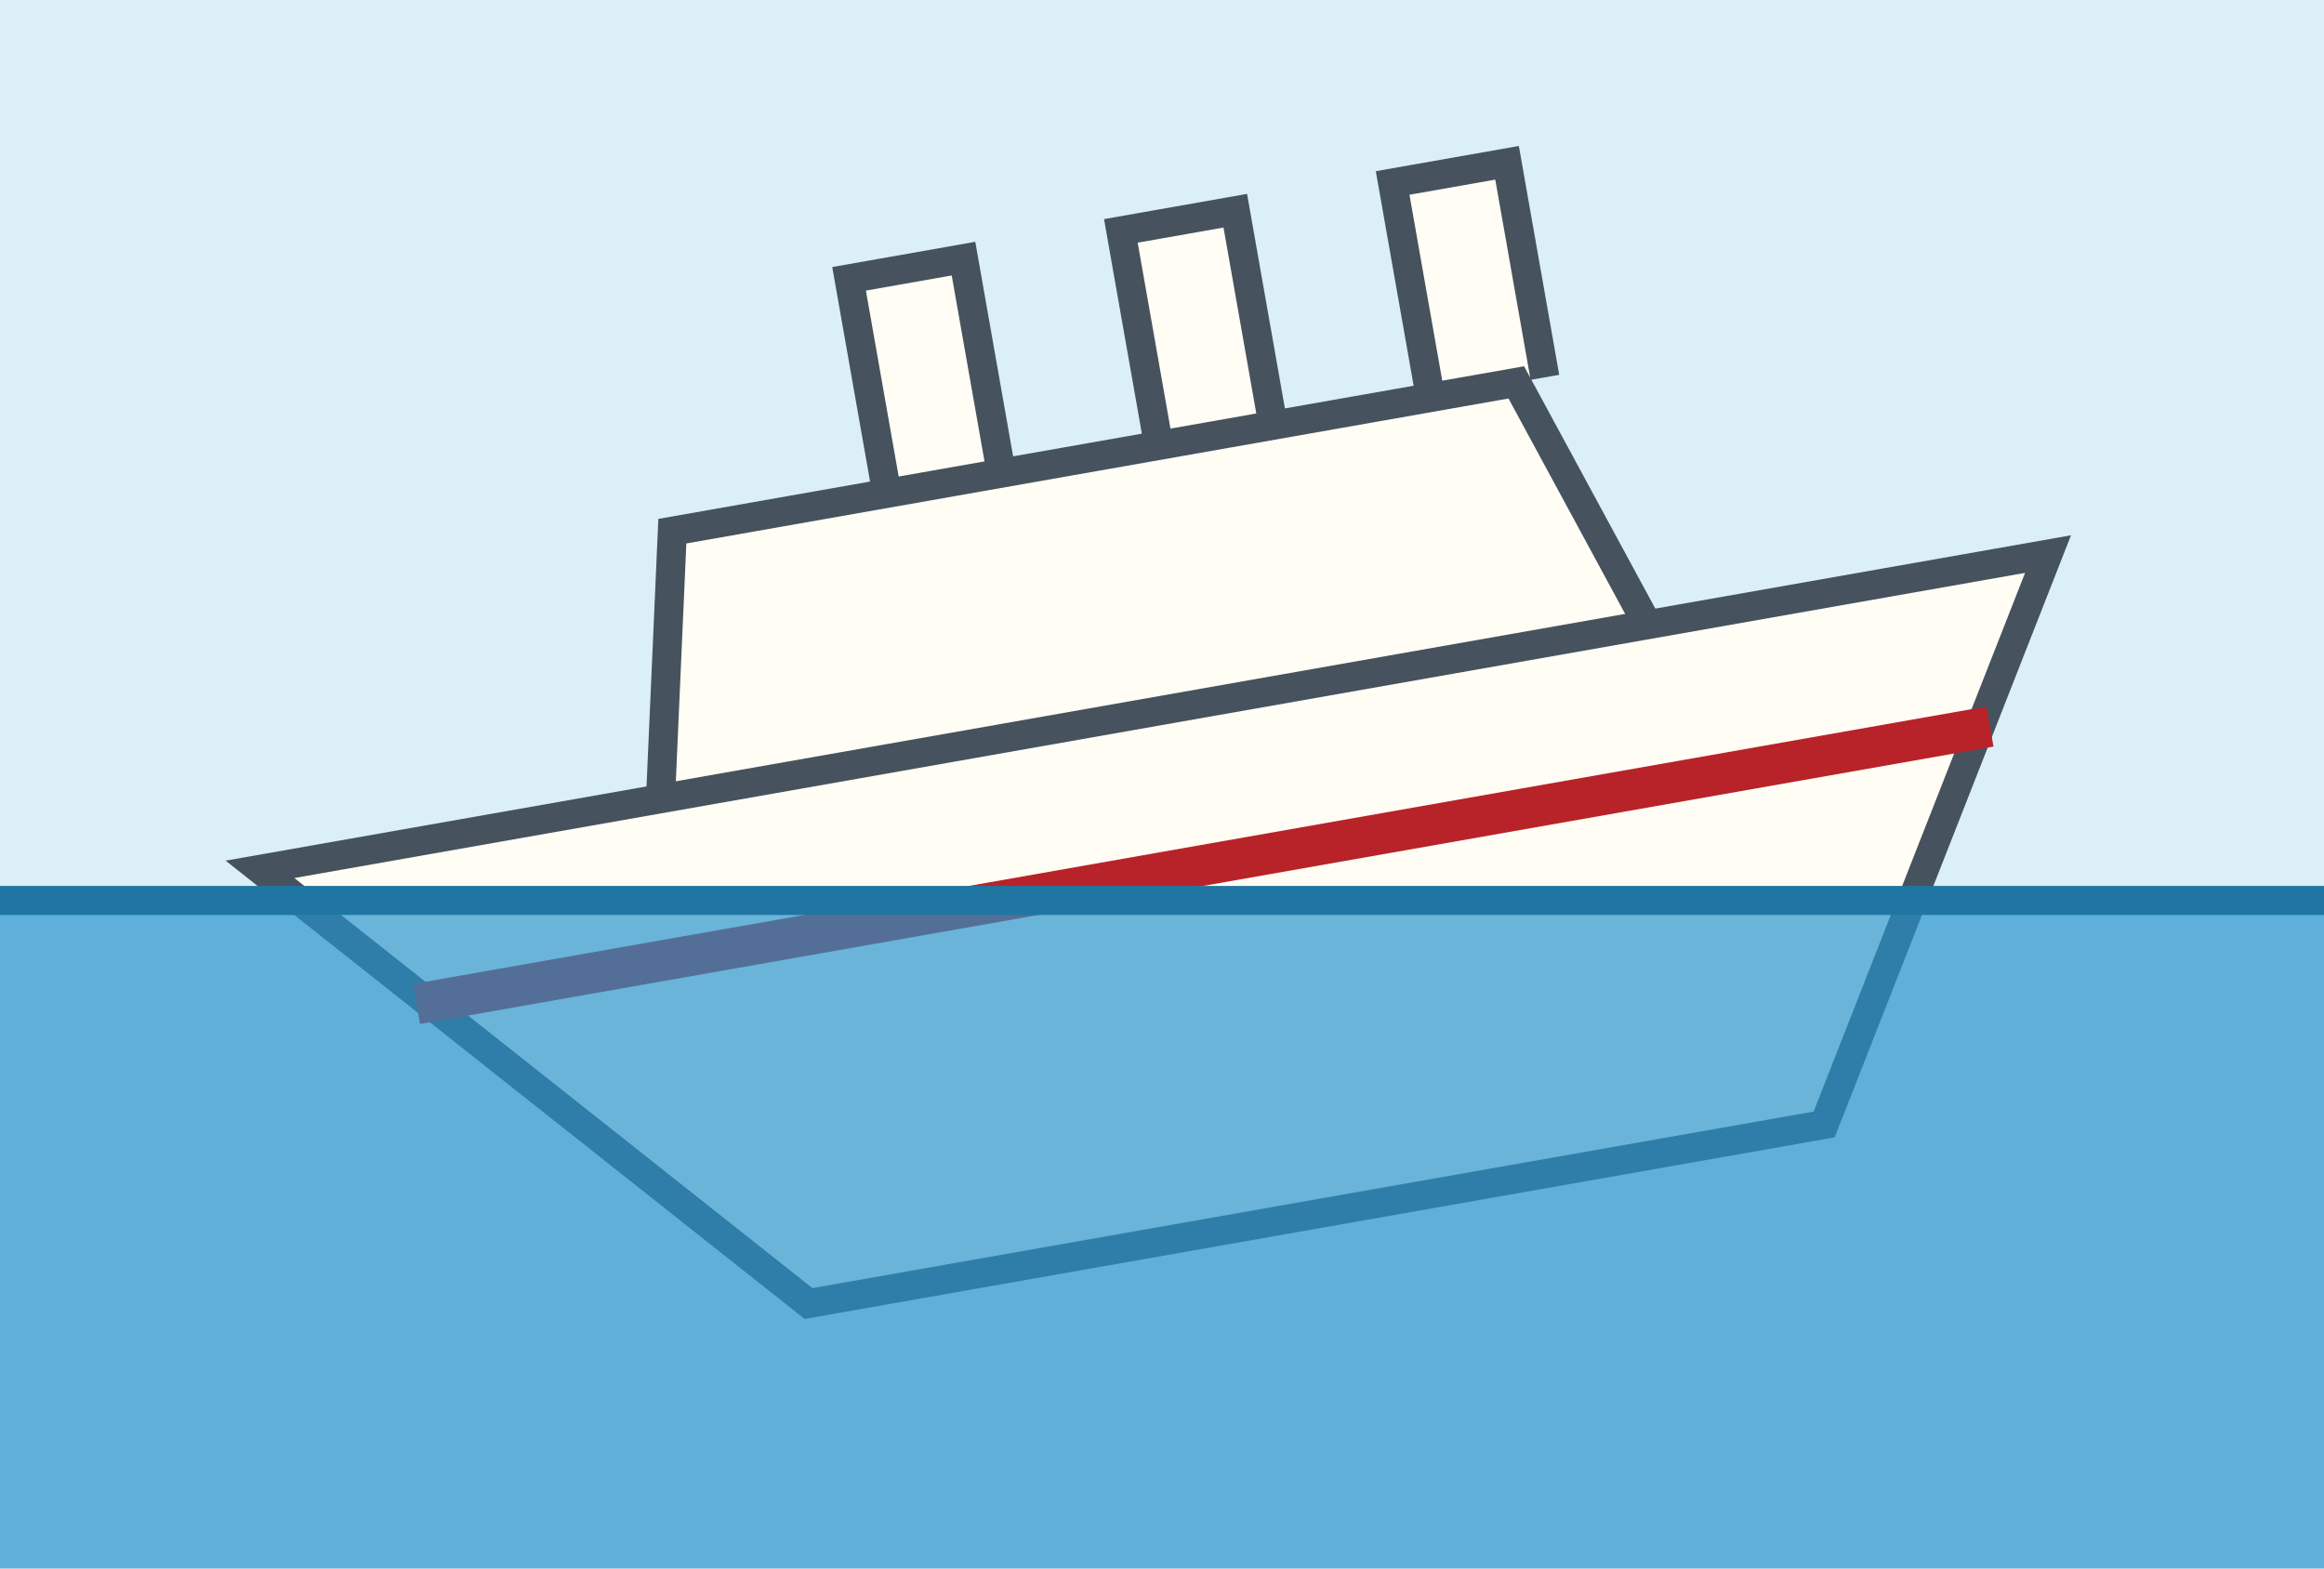
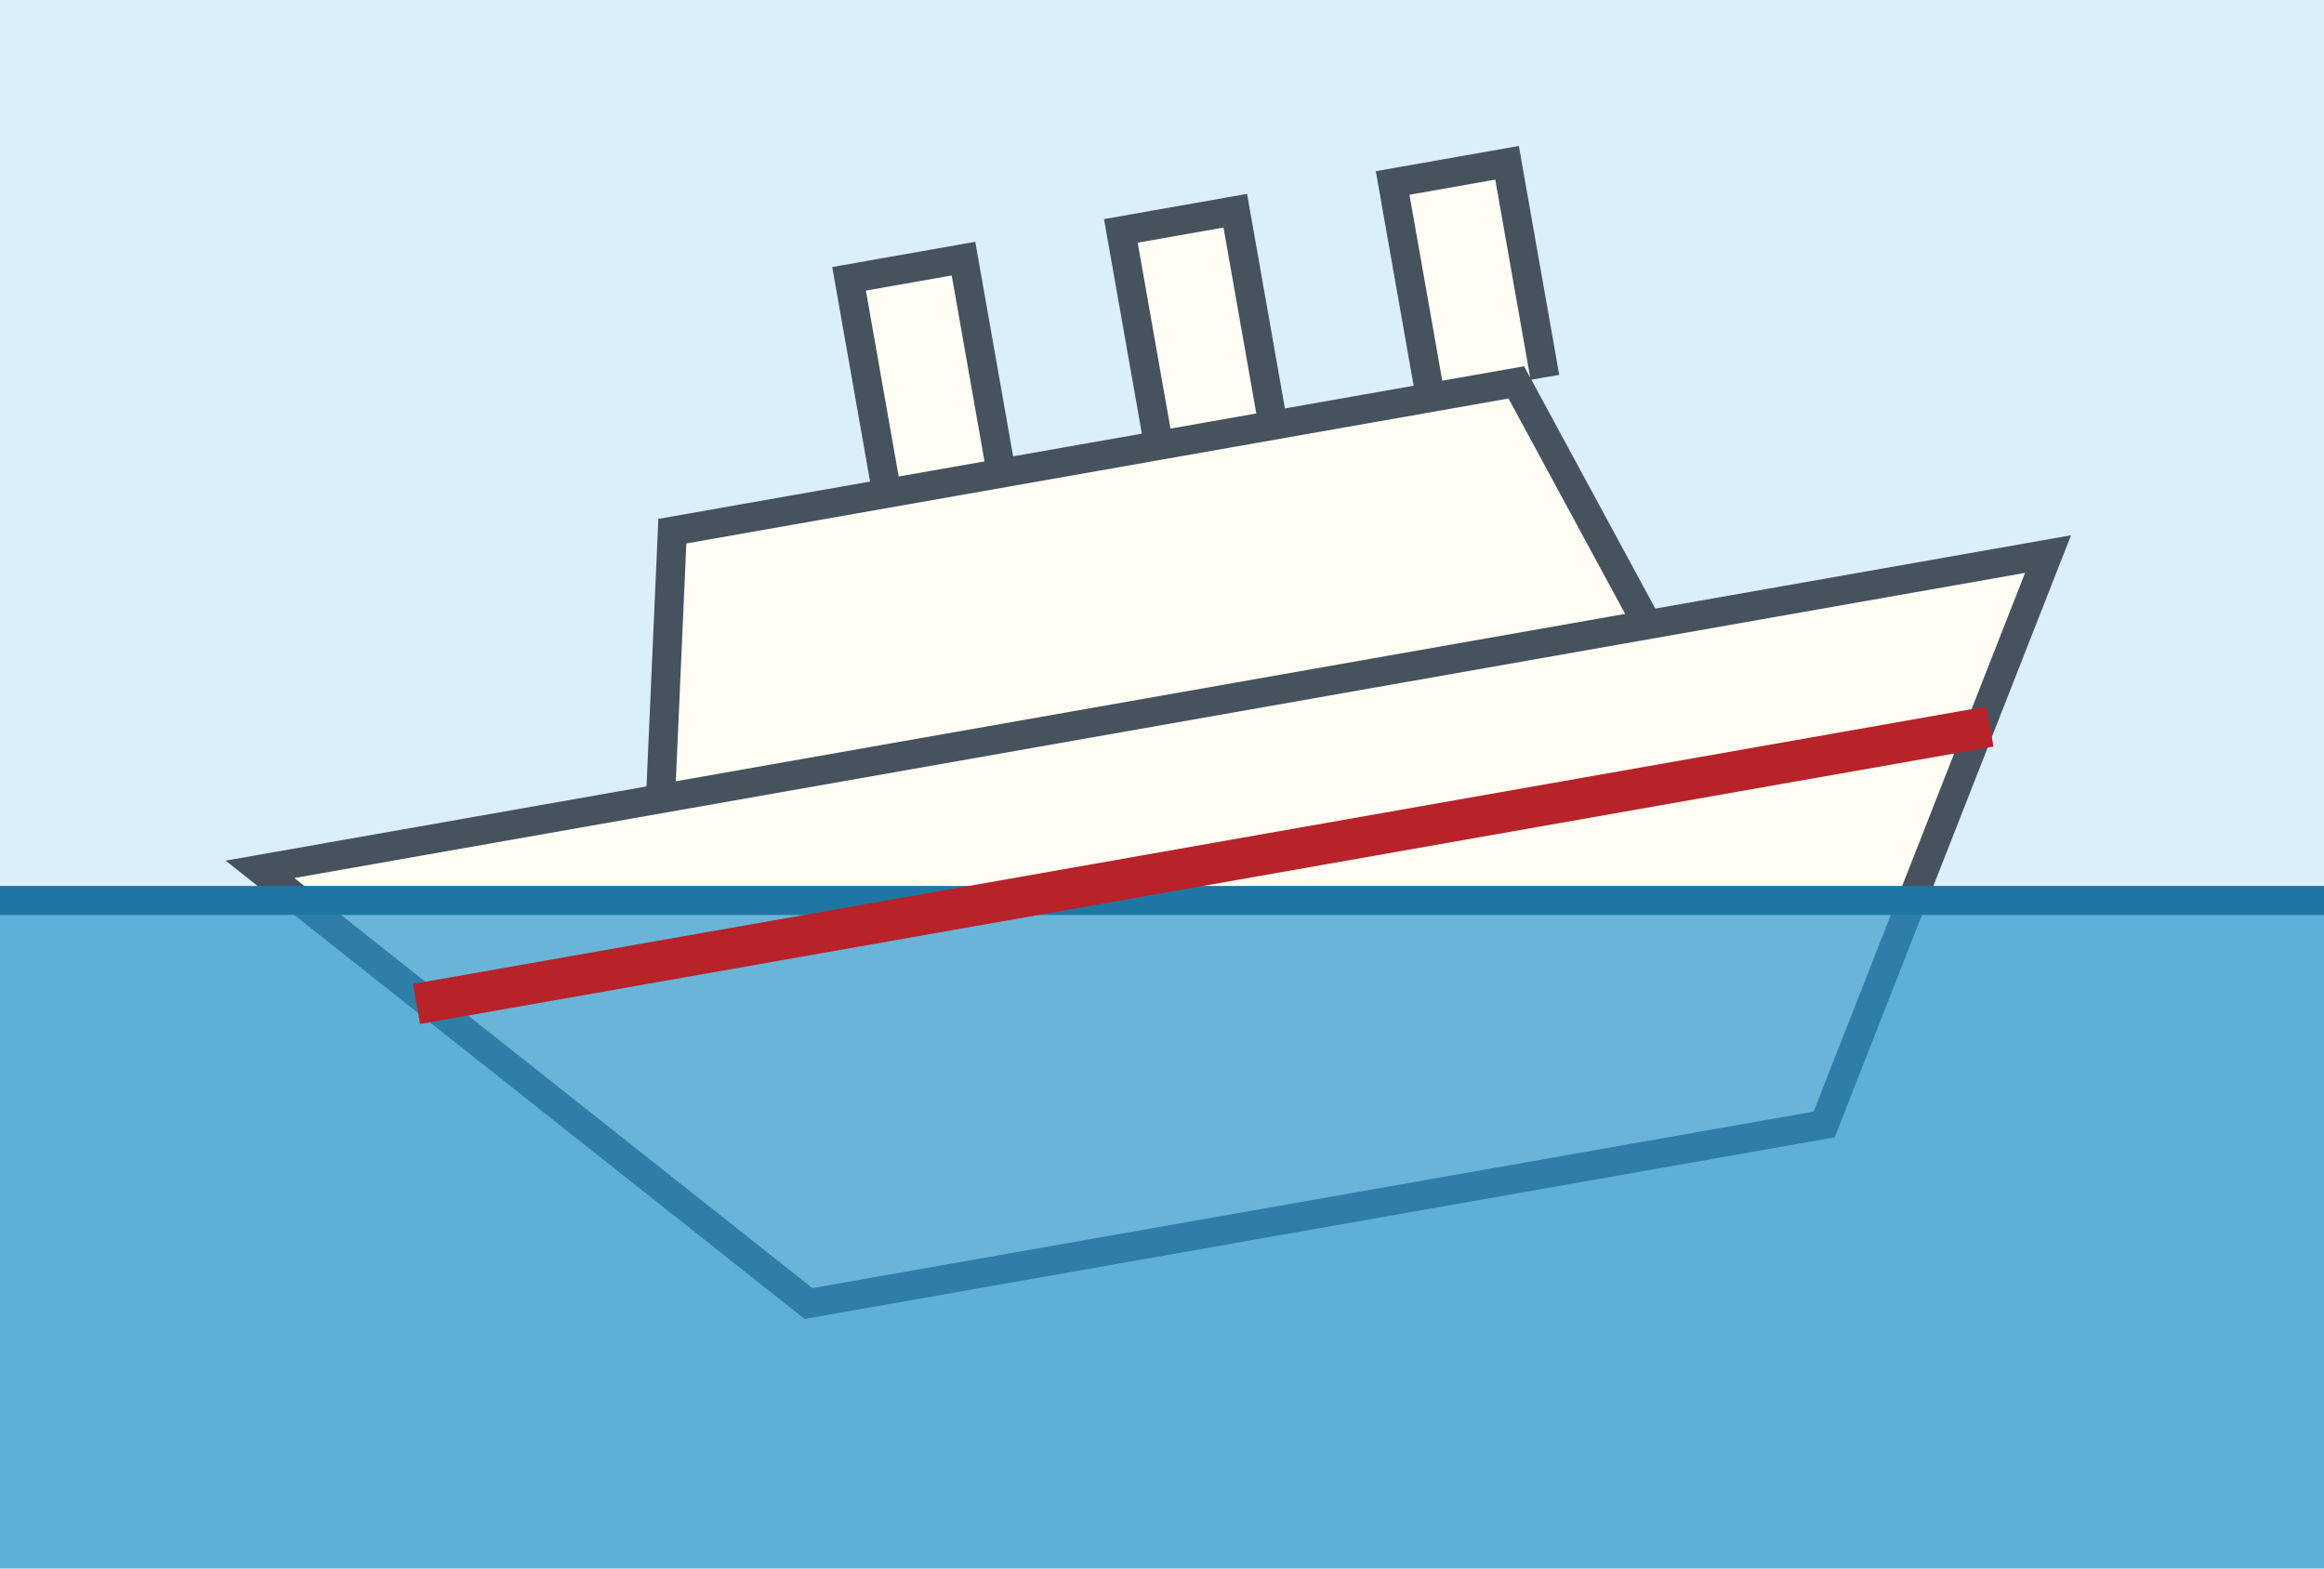
<svg xmlns="http://www.w3.org/2000/svg" width="160" height="108" viewBox="0 0 160 108">
  <rect width="160" height="108" fill="#daeff8" />
  <g transform="rotate(-10 80 55)">
    <path d="M46 49l4-18h59l6 18M65 31v-15h8v15m11 0V16h8v15m11 0V16h8v15" fill="#fffdf4" stroke="#46525e" stroke-width="2" />
    <path fill="#fffdf4" stroke="#46525e" stroke-width="2" d="M18 49h125l-22 36H50z" />
-     <path d="M27 60h110" stroke="#b72329" stroke-width="2.8" />
  </g>
  <path fill="#2493cc" opacity=".68" d="M0 62h160v46H0z" />
  <path stroke="#2076a2" stroke-width="2" d="M0 62h160" />
+   <path transform="rotate(-10 80 55)" d="M27 60h110" stroke="#b72329" stroke-width="2.8" />
</svg>
